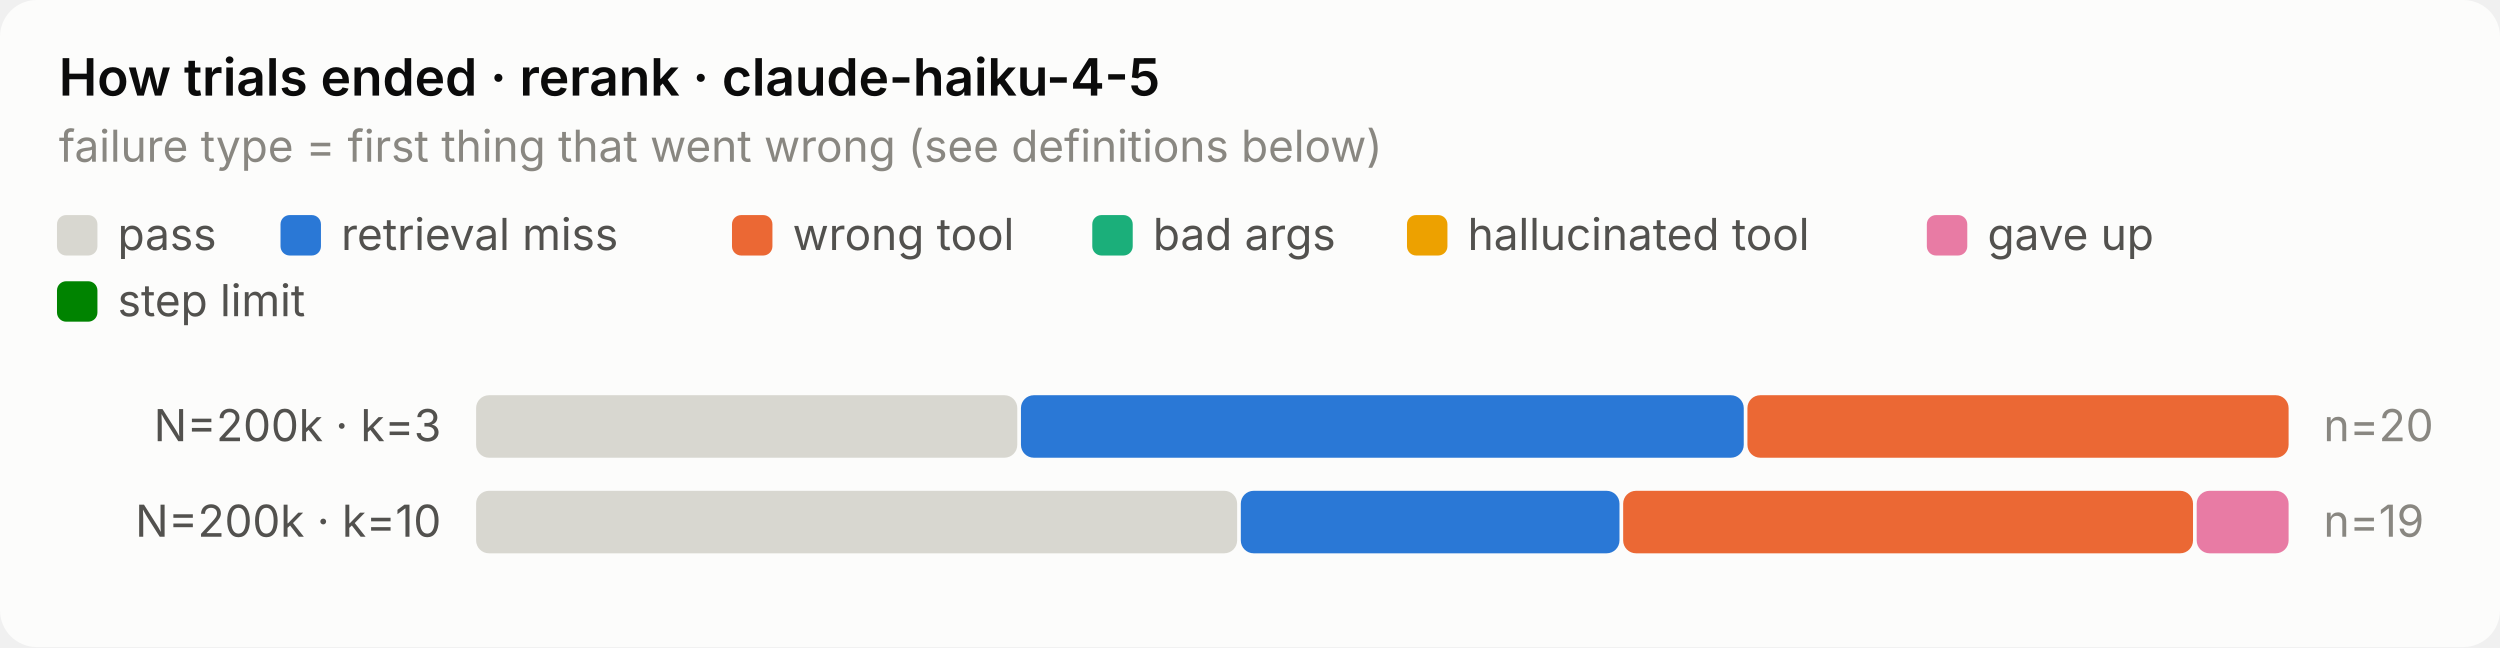
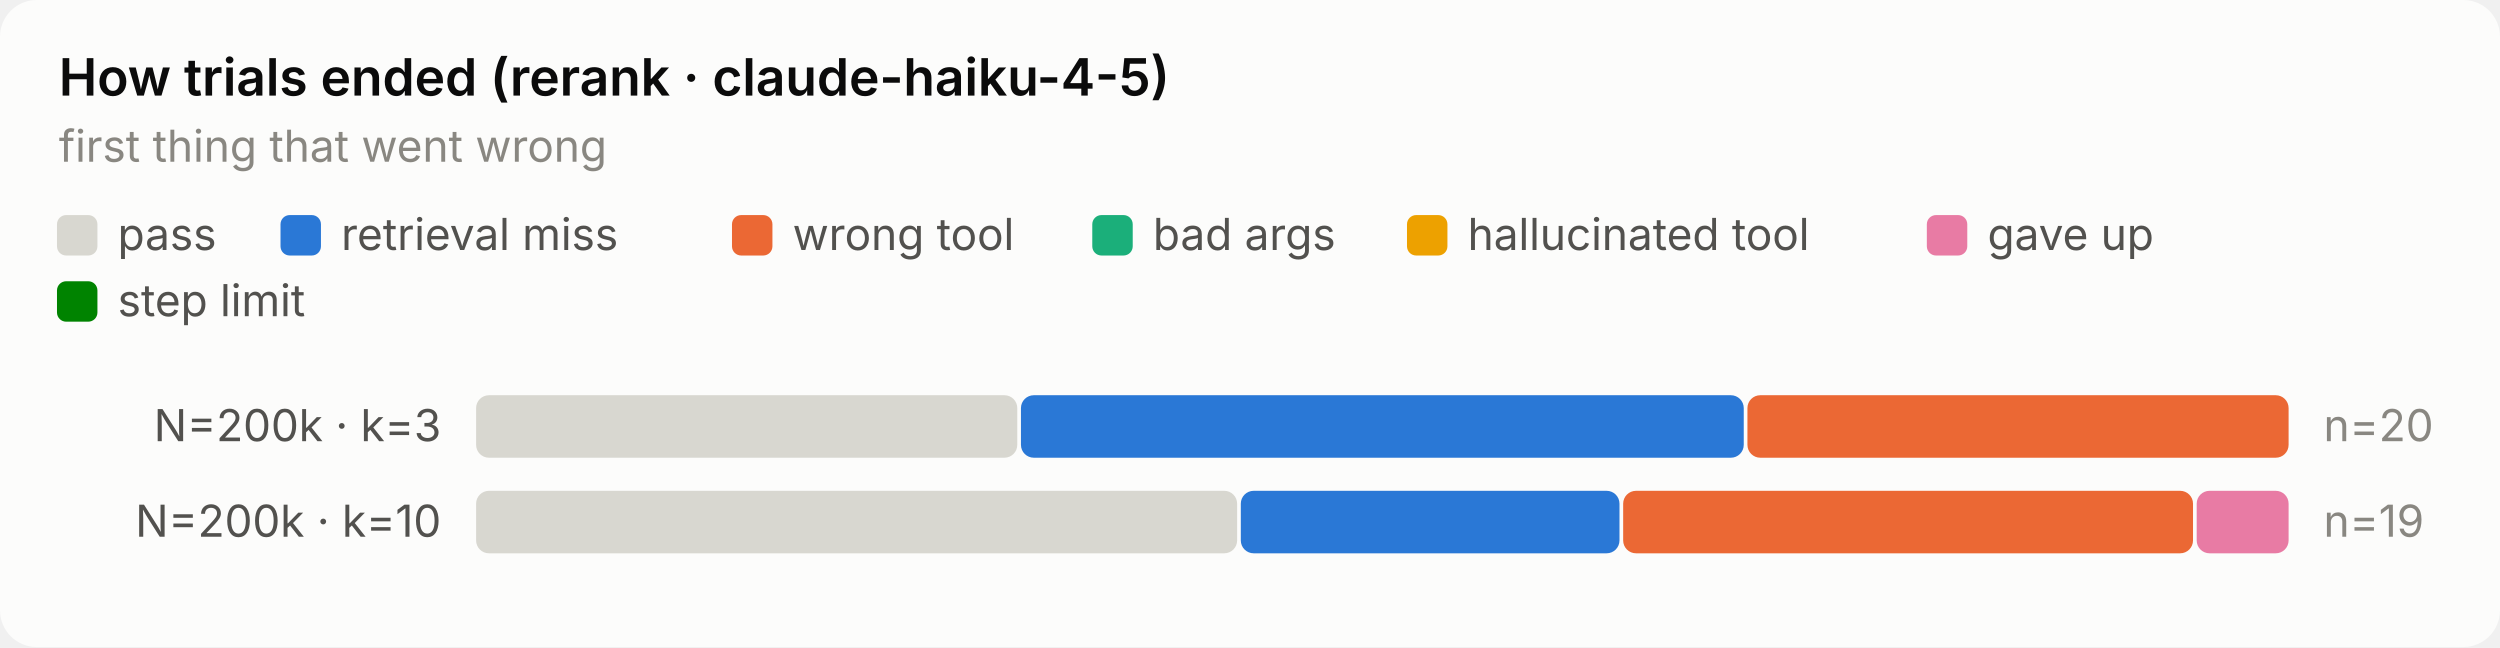
- <svg xmlns="http://www.w3.org/2000/svg" viewBox="0 0 680 176" width="680" height="176" role="img" aria-label="How trials ended · rerank · claude-haiku-4-5">
+ <svg xmlns="http://www.w3.org/2000/svg" viewBox="0 0 680 176" width="680" height="176" role="img" aria-label="How trials ended (rerank · claude-haiku-4-5)">
  <style>
svg{font:12px system-ui,-apple-system,"Segoe UI",sans-serif}
.bg{fill:#fcfcfb} .ink{fill:#0b0b0b} .ink2{fill:#52514e} .muted{fill:#898781}
.grid{stroke:#e1e0d9;stroke-width:1} .axis{stroke:#c3c2b7;stroke-width:1}
.n{fill:#d8d7d0;stroke:#d8d7d0} .s0{fill:#2a78d6;stroke:#2a78d6} .t0{stroke:#2a78d6} .s1{fill:#eb6834;stroke:#eb6834} .t1{stroke:#eb6834} .s2{fill:#1baf7a;stroke:#1baf7a} .t2{stroke:#1baf7a} .s3{fill:#eda100;stroke:#eda100} .t3{stroke:#eda100} .s4{fill:#e87ba4;stroke:#e87ba4} .t4{stroke:#e87ba4} .s5{fill:#008300;stroke:#008300} .t5{stroke:#008300} .s6{fill:#4a3aa7;stroke:#4a3aa7} .t6{stroke:#4a3aa7} .s7{fill:#e34948;stroke:#e34948} .t7{stroke:#e34948} .ring{stroke:#fcfcfb}
@media (prefers-color-scheme: dark){
.bg{fill:#1a1a19} .ink{fill:#fff} .ink2{fill:#c3c2b7} .grid{stroke:#2c2c2a} .axis{stroke:#383835}
.n{fill:#3a3a37;stroke:#3a3a37} .s0{fill:#3987e5;stroke:#3987e5} .t0{stroke:#3987e5} .s1{fill:#d95926;stroke:#d95926} .t1{stroke:#d95926} .s2{fill:#199e70;stroke:#199e70} .t2{stroke:#199e70} .s3{fill:#c98500;stroke:#c98500} .t3{stroke:#c98500} .s4{fill:#d55181;stroke:#d55181} .t4{stroke:#d55181} .s5{fill:#008300;stroke:#008300} .t5{stroke:#008300} .s6{fill:#9085e9;stroke:#9085e9} .t6{stroke:#9085e9} .s7{fill:#e66767;stroke:#e66767} .t7{stroke:#e66767} .ring{stroke:#1a1a19}}
</style>
  <rect class="bg" width="680" height="176" rx="10" />
-   <text class="ink" x="16" y="26" font-size="14" font-weight="600">How trials ended · rerank · claude-haiku-4-5</text>
-   <text class="muted" x="16" y="44">failure type = first thing that went wrong (see definitions below)</text>
+   <text class="ink" x="16" y="26" font-size="14" font-weight="600">How trials ended (rerank · claude-haiku-4-5)</text>
+   <text class="muted" x="16" y="44">first thing that went wrong</text>
  <rect class="n" x="16" y="59" width="10" height="10" rx="2" />
  <text class="ink2" x="32" y="68">pass</text>
  <rect class="s0" x="76.8" y="59" width="10" height="10" rx="2" />
  <text class="ink2" x="92.8" y="68">retrieval miss</text>
  <rect class="s1" x="199.6" y="59" width="10" height="10" rx="2" />
  <text class="ink2" x="215.6" y="68">wrong tool</text>
  <rect class="s2" x="297.6" y="59" width="10" height="10" rx="2" />
  <text class="ink2" x="313.6" y="68">bad args</text>
  <rect class="s3" x="383.2" y="59" width="10" height="10" rx="2" />
  <text class="ink2" x="399.2" y="68">hallucinated tool</text>
  <rect class="s4" x="524.6" y="59" width="10" height="10" rx="2" />
  <text class="ink2" x="540.6" y="68">gave up</text>
  <rect class="s5" x="16" y="77" width="10" height="10" rx="2" />
  <text class="ink2" x="32" y="86">step limit</text>
  <text class="ink2" x="120" y="120" text-anchor="end">N=200k · k=3</text>
  <rect class="n" x="130" y="108" width="146.2" height="16" rx="3" />
  <rect class="s0" x="278.2" y="108" width="195.6" height="16" rx="3" />
  <rect class="s1" x="475.8" y="108" width="146.2" height="16" rx="3" />
  <text class="muted" x="632" y="120">n=20</text>
  <text class="ink2" x="120" y="146" text-anchor="end">N=200k · k=10</text>
  <rect class="n" x="130" y="134" width="206" height="16" rx="3" />
  <rect class="s0" x="338" y="134" width="102" height="16" rx="3" />
  <rect class="s1" x="442" y="134" width="154" height="16" rx="3" />
  <rect class="s4" x="598" y="134" width="24" height="16" rx="3" />
  <text class="muted" x="632" y="146">n=19</text>
</svg>
